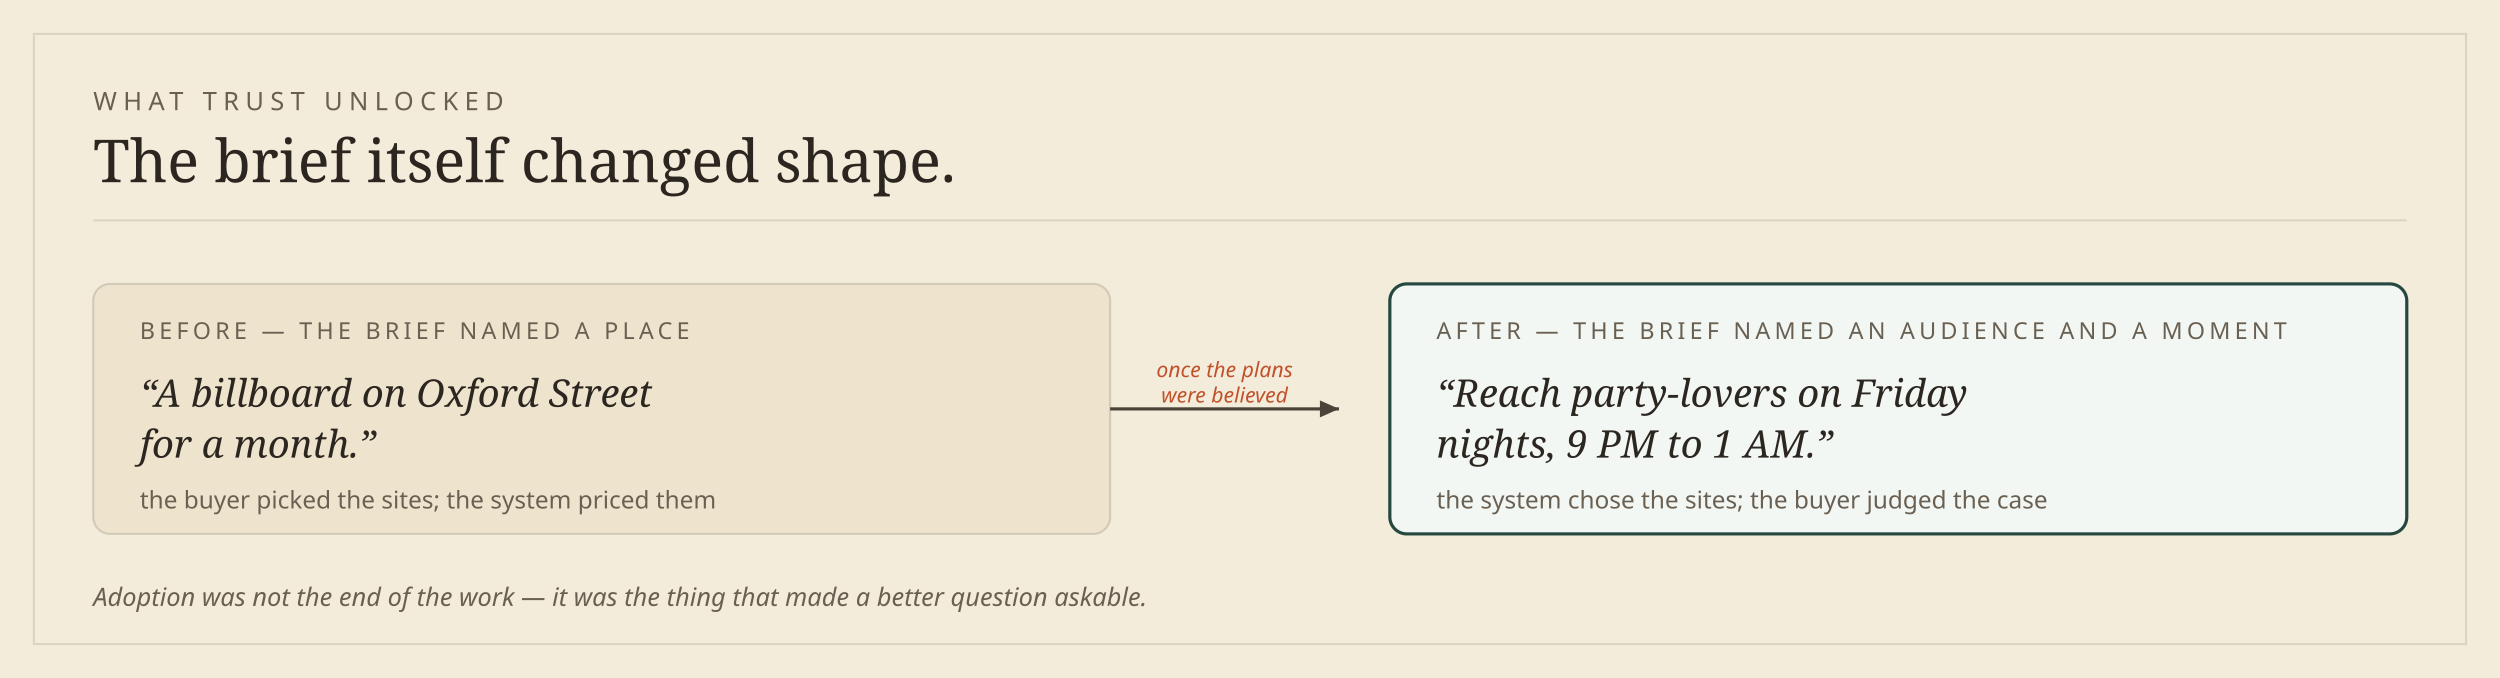
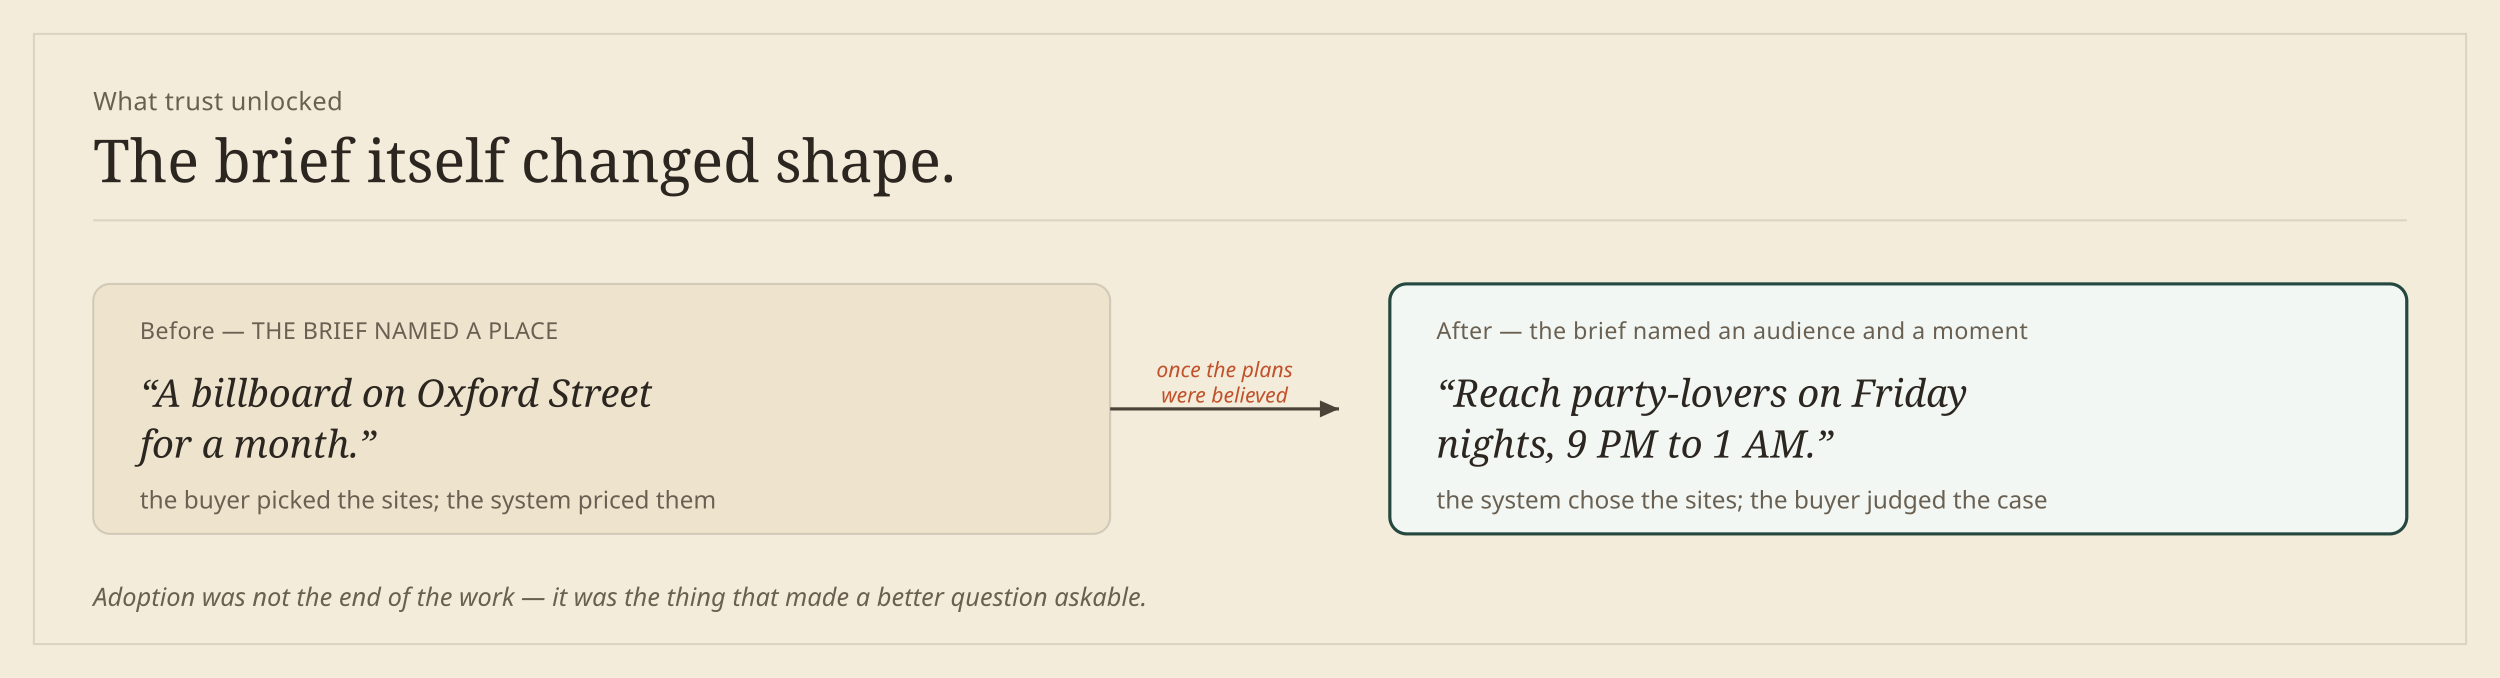
<svg xmlns="http://www.w3.org/2000/svg" viewBox="0 0 1180 320" role="img" aria-label="Diagram: the brief itself changed shape. The old brief named a place — a billboard on Oxford Street for a month. Once buyers trusted the recommendations, the brief could name an audience and a moment — reach party-lovers on Friday nights, nine PM to one AM — and the system chose the sites.">
  <rect width="1180" height="320" fill="#F4ECDA" />
  <rect x="16" y="16" width="1148" height="288" fill="none" stroke="rgba(44,38,32,0.12)" />
  <style>
    .hd{font-family:Georgia,serif;fill:#2C2620}
    .lb{font-family:'IBM Plex Sans',sans-serif;fill:#6A6052}
    .ik{font-family:'IBM Plex Sans',sans-serif;fill:#2C2620}
    .em{font-family:'IBM Plex Sans',sans-serif;fill:#C0512B}
    .qt{font-family:Georgia,serif;fill:#2C2620}
  </style>
-   <text x="44" y="52" class="lb" font-size="12" letter-spacing="3">WHAT TRUST UNLOCKED</text>
+   <text x="44" y="52" class="lb" font-size="12" letter-spacing="0.2">What trust unlocked</text>
  <text x="44" y="86" class="hd" font-size="28">The brief itself changed shape.</text>
  <line x1="44" y1="104" x2="1136" y2="104" stroke="rgba(44,38,32,0.12)" />
  <rect x="44" y="134" width="480" height="118" rx="8" fill="#EEE4CE" stroke="rgba(44,38,32,.16)" />
-   <text x="66" y="160" class="lb" font-size="11" letter-spacing="2">BEFORE — THE BRIEF NAMED A PLACE</text>
+   <text x="66" y="160" class="lb" font-size="11" letter-spacing="0.2">Before — THE BRIEF NAMED A PLACE</text>
  <text x="66" y="192" class="qt" font-size="18" font-style="italic">“A billboard on Oxford Street</text>
  <text x="66" y="216" class="qt" font-size="18" font-style="italic">for a month.”</text>
  <text x="66" y="240" class="lb" font-size="11.5">the buyer picked the sites; the system priced them</text>
  <path d="M 524 193 H 632" stroke="#494338" stroke-width="1.5" fill="none" />
  <path d="M 632 193 l -9 -4 v 8 z" fill="#494338" />
  <text x="578" y="178" class="em" font-size="10" font-style="italic" text-anchor="middle">once the plans</text>
  <text x="578" y="190" class="em" font-size="10" font-style="italic" text-anchor="middle">were believed</text>
  <rect x="656" y="134" width="480" height="118" rx="8" fill="#F2F7F4" stroke="#24473F" stroke-width="1.5" />
-   <text x="678" y="160" class="lb" font-size="11" letter-spacing="2">AFTER — THE BRIEF NAMED AN AUDIENCE AND A MOMENT</text>
+   <text x="678" y="160" class="lb" font-size="11" letter-spacing="0.2">After — the brief named an audience and a moment</text>
  <text x="678" y="192" class="qt" font-size="18" font-style="italic">“Reach party-lovers on Friday</text>
  <text x="678" y="216" class="qt" font-size="18" font-style="italic">nights, 9 PM to 1 AM.”</text>
  <text x="678" y="240" class="lb" font-size="11.5">the system chose the sites; the buyer judged the case</text>
  <text x="44" y="286" class="lb" font-size="12" font-style="italic">Adoption was not the end of the work — it was the thing that made a better question askable.</text>
</svg>
